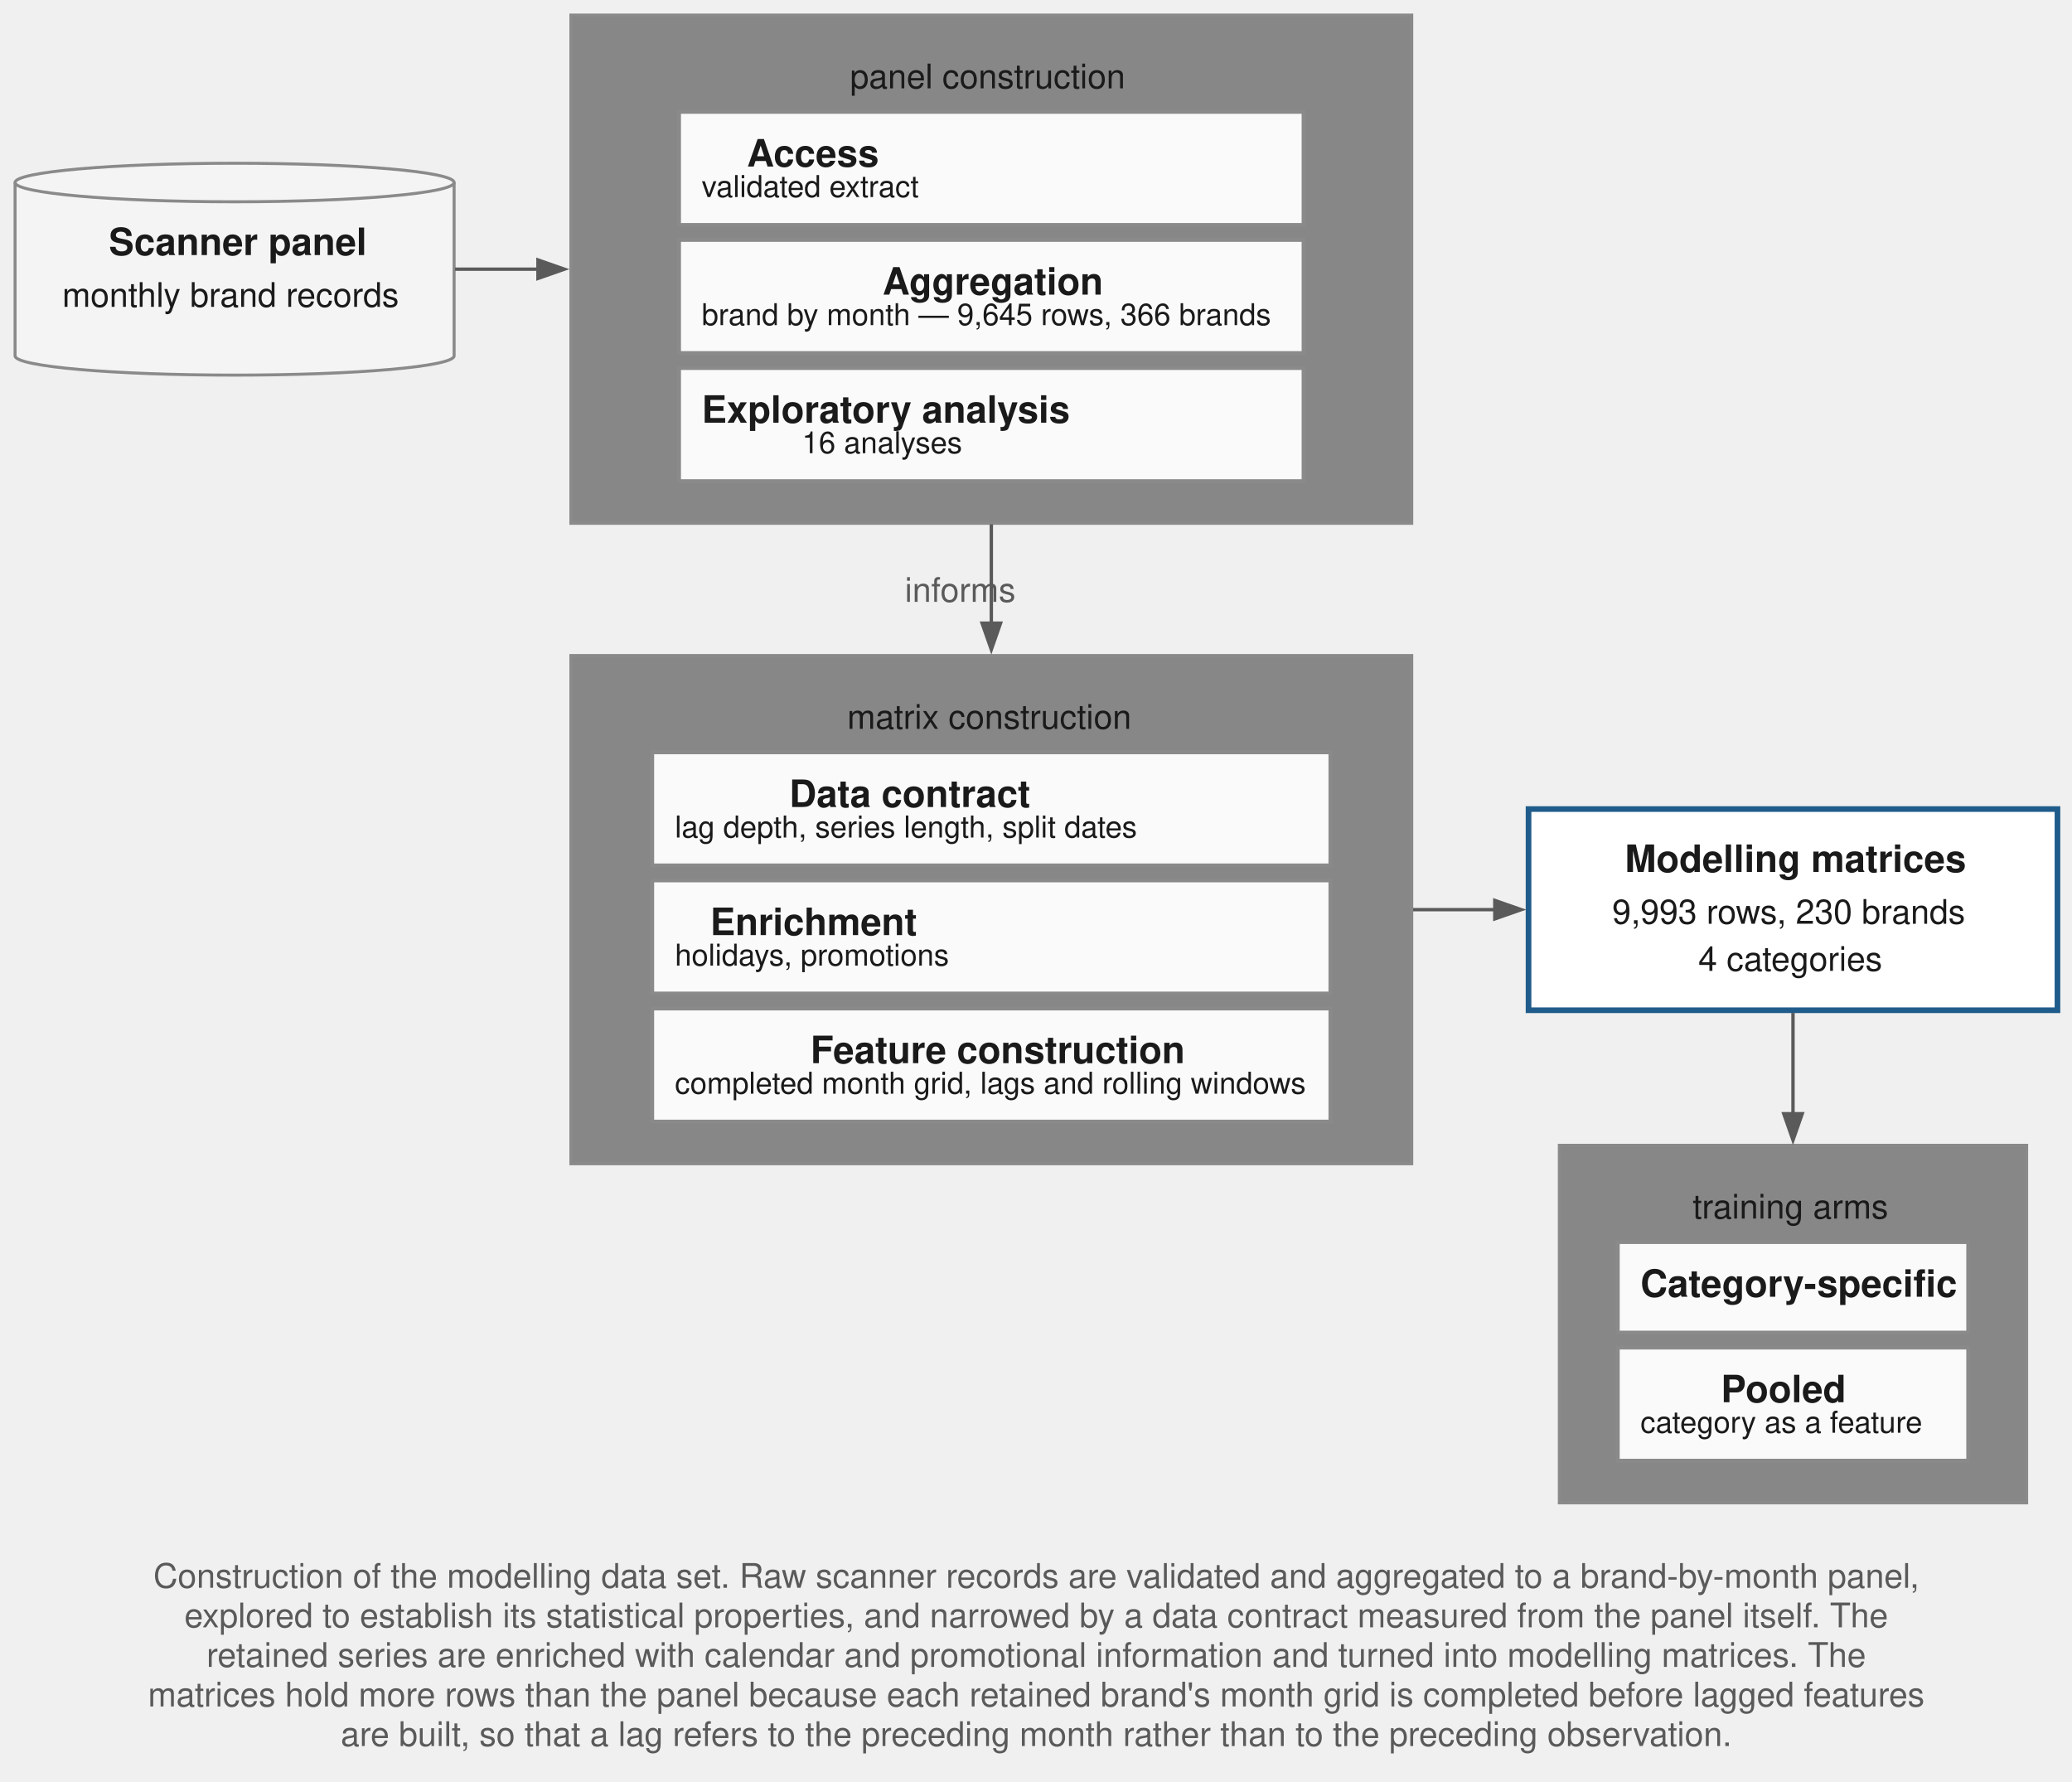
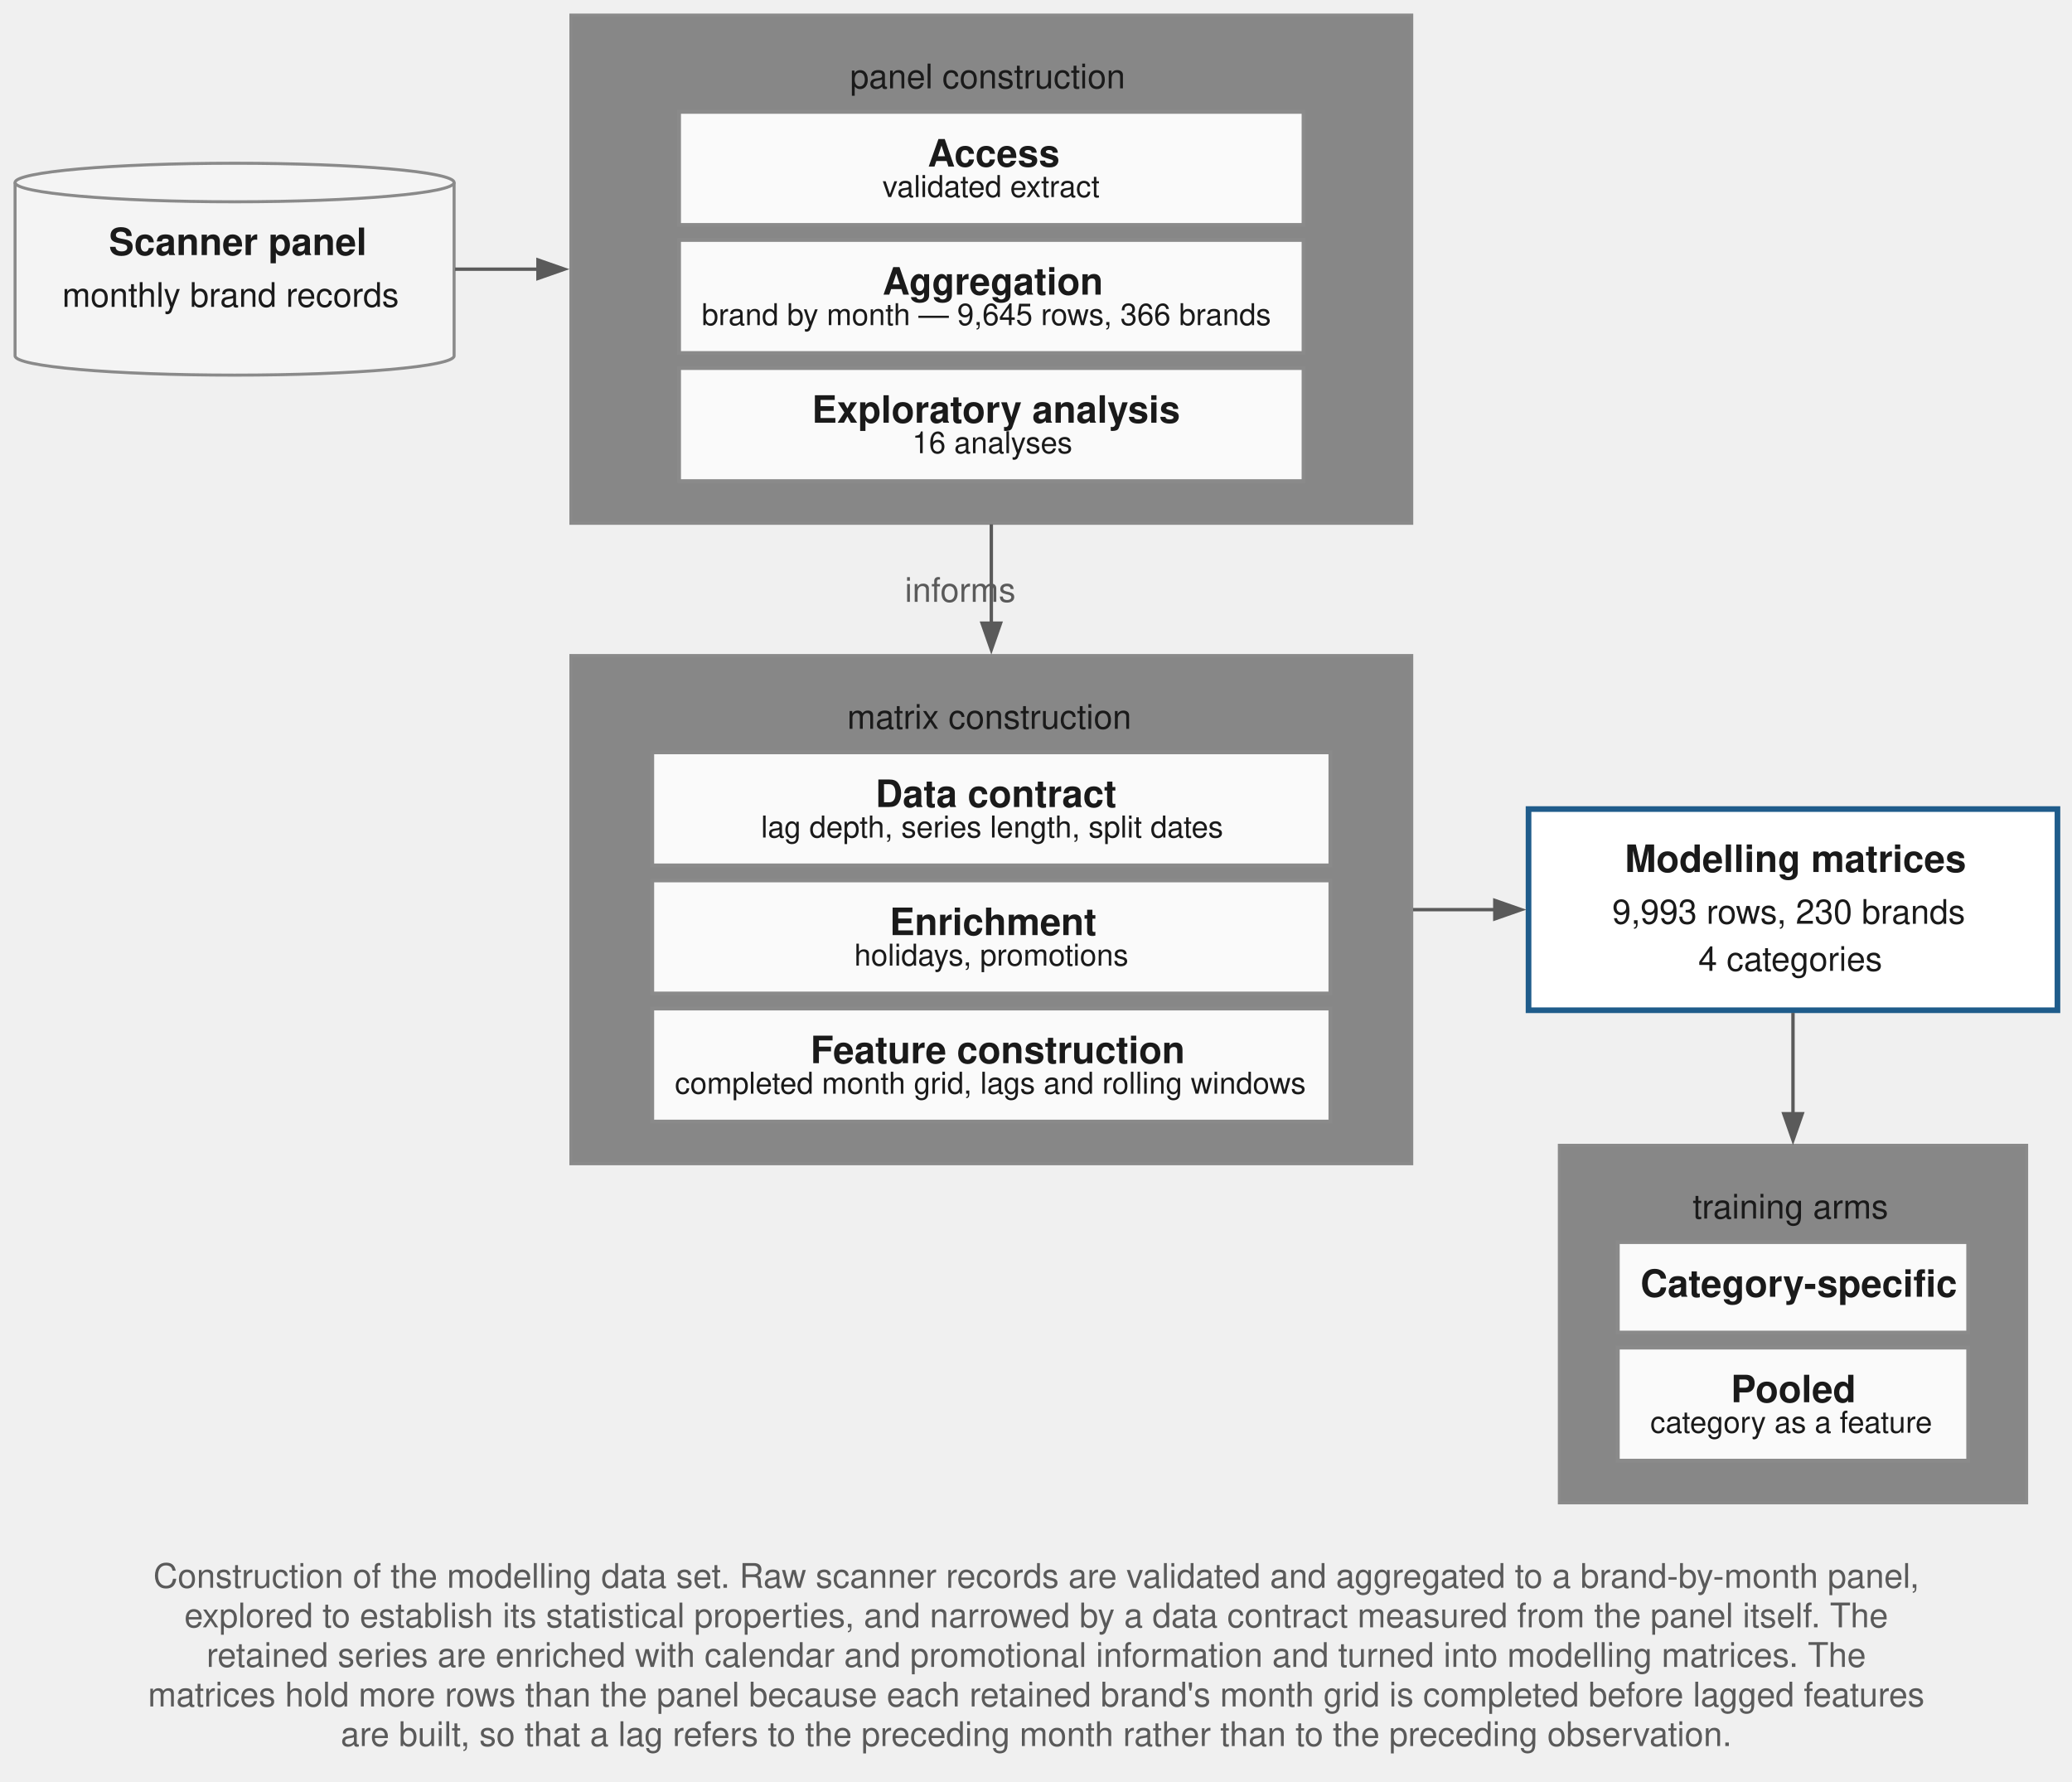
<svg xmlns="http://www.w3.org/2000/svg" width="550pt" height="473pt" viewBox="0.00 0.00 550.00 473.00">
  <g id="graph0" class="graph" transform="scale(1 1) rotate(0) translate(4 469.4)">
    <text xml:space="preserve" text-anchor="middle" x="271.07" y="-47.95" font-family="Helvetica,sans-Serif" font-size="9.00" fill="#5a5a5a">Construction of the modelling data set. Raw scanner records are validated and aggregated to a brand-by-month panel,</text>
    <text xml:space="preserve" text-anchor="middle" x="271.07" y="-37.45" font-family="Helvetica,sans-Serif" font-size="9.00" fill="#5a5a5a">explored to establish its statistical properties, and narrowed by a data contract measured from the panel itself. The</text>
    <text xml:space="preserve" text-anchor="middle" x="271.07" y="-26.95" font-family="Helvetica,sans-Serif" font-size="9.00" fill="#5a5a5a">retained series are enriched with calendar and promotional information and turned into modelling matrices. The</text>
    <text xml:space="preserve" text-anchor="middle" x="271.07" y="-16.45" font-family="Helvetica,sans-Serif" font-size="9.00" fill="#5a5a5a">matrices hold more rows than the panel because each retained brand's month grid is completed before lagged features</text>
    <text xml:space="preserve" text-anchor="middle" x="271.07" y="-5.95" font-family="Helvetica,sans-Serif" font-size="9.00" fill="#5a5a5a">are built, so that a lag refers to the preceding month rather than to the preceding observation.</text>
    <g id="node1" class="node">
      <path fill="#f4f4f4" stroke="#8a8a8a" stroke-width="0.8" d="M116.54,-420.96C116.54,-423.78 90.42,-426.07 58.27,-426.07 26.12,-426.07 0,-423.78 0,-420.96 0,-420.96 0,-374.94 0,-374.94 0,-372.12 26.12,-369.83 58.27,-369.83 90.42,-369.83 116.54,-372.12 116.54,-374.94 116.54,-374.94 116.54,-420.96 116.54,-420.96" />
      <path fill="none" stroke="#8a8a8a" stroke-width="0.8" d="M116.54,-420.96C116.54,-418.14 90.42,-415.84 58.27,-415.84 26.12,-415.84 0,-418.14 0,-420.96" />
      <text xml:space="preserve" text-anchor="start" x="24.89" y="-401.7" font-family="Helvetica,sans-Serif" font-weight="bold" font-size="10.00" fill="#1a1a1a">Scanner panel</text>
      <text xml:space="preserve" text-anchor="start" x="12.52" y="-387.95" font-family="Helvetica,sans-Serif" font-size="9.00" fill="#1a1a1a">monthly brand records</text>
    </g>
    <g id="node2" class="node">
      <polygon fill="#878787" stroke="#8a8a8a" stroke-width="0.8" points="370.74,-465.4 147.54,-465.4 147.54,-330.5 370.74,-330.5 370.74,-465.4" />
      <text xml:space="preserve" text-anchor="start" x="221.64" y="-445.95" font-family="Helvetica,sans-Serif" font-size="9.00" fill="#1a1a1a">panel construction</text>
      <polygon fill="#fafafa" stroke="none" points="176.26,-409.7 176.26,-439.7 342.01,-439.7 342.01,-409.7 176.26,-409.7" />
      <polygon fill="none" stroke="#8a8a8a" points="176.26,-409.7 176.26,-439.7 342.01,-439.7 342.01,-409.7 176.26,-409.7" />
-       <text xml:space="preserve" text-anchor="start" x="194.26" y="-425.2" font-family="Helvetica,sans-Serif" font-weight="bold" font-size="10.00" fill="#1a1a1a">Access</text>
-       <text xml:space="preserve" text-anchor="start" x="182.26" y="-417.1" font-family="Helvetica,sans-Serif" font-size="8.00" fill="#1a1a1a">validated extract</text>
+       <text xml:space="preserve" text-anchor="start" x="242.26" y="-425.2" font-family="Helvetica,sans-Serif" font-weight="bold" font-size="10.00" fill="#1a1a1a">Access</text>
+       <text xml:space="preserve" text-anchor="start" x="230.26" y="-417.1" font-family="Helvetica,sans-Serif" font-size="8.00" fill="#1a1a1a">validated extract</text>
      <polygon fill="#fafafa" stroke="none" points="176.26,-375.7 176.26,-405.7 342.01,-405.7 342.01,-375.7 176.26,-375.7" />
      <polygon fill="none" stroke="#8a8a8a" points="176.26,-375.7 176.26,-405.7 342.01,-405.7 342.01,-375.7 176.26,-375.7" />
      <text xml:space="preserve" text-anchor="start" x="230.26" y="-391.2" font-family="Helvetica,sans-Serif" font-weight="bold" font-size="10.00" fill="#1a1a1a">Aggregation</text>
      <text xml:space="preserve" text-anchor="start" x="182.26" y="-383.1" font-family="Helvetica,sans-Serif" font-size="8.00" fill="#1a1a1a">brand by month — 9,645 rows, 366 brands</text>
      <polygon fill="#fafafa" stroke="none" points="176.26,-341.7 176.26,-371.7 342.01,-371.7 342.01,-341.7 176.26,-341.7" />
      <polygon fill="none" stroke="#8a8a8a" points="176.26,-341.7 176.26,-371.7 342.01,-371.7 342.01,-341.7 176.26,-341.7" />
-       <text xml:space="preserve" text-anchor="start" x="182.26" y="-357.2" font-family="Helvetica,sans-Serif" font-weight="bold" font-size="10.00" fill="#1a1a1a">Exploratory analysis</text>
-       <text xml:space="preserve" text-anchor="start" x="208.89" y="-349.1" font-family="Helvetica,sans-Serif" font-size="8.00" fill="#1a1a1a">16 analyses</text>
+       <text xml:space="preserve" text-anchor="start" x="211.51" y="-357.2" font-family="Helvetica,sans-Serif" font-weight="bold" font-size="10.00" fill="#1a1a1a">Exploratory analysis</text>
+       <text xml:space="preserve" text-anchor="start" x="238.14" y="-349.1" font-family="Helvetica,sans-Serif" font-size="8.00" fill="#1a1a1a">16 analyses</text>
    </g>
    <g id="edge1" class="edge">
      <path fill="none" stroke="#5a5a5a" stroke-width="0.9" d="M116.79,-397.95C123.87,-397.95 131.29,-397.95 138.87,-397.95" />
      <polygon fill="#5a5a5a" stroke="#5a5a5a" stroke-width="0.9" points="138.8,-400.4 145.8,-397.95 138.8,-395.5 138.8,-400.4" />
    </g>
    <g id="node3" class="node">
      <polygon fill="#878787" stroke="#8a8a8a" stroke-width="0.8" points="370.74,-295.4 147.54,-295.4 147.54,-160.5 370.74,-160.5 370.74,-295.4" />
      <text xml:space="preserve" text-anchor="start" x="220.89" y="-275.95" font-family="Helvetica,sans-Serif" font-size="9.00" fill="#1a1a1a">matrix construction</text>
      <polygon fill="#fafafa" stroke="none" points="169.14,-239.7 169.14,-269.7 349.14,-269.7 349.14,-239.7 169.14,-239.7" />
      <polygon fill="none" stroke="#8a8a8a" points="169.14,-239.7 169.14,-269.7 349.14,-269.7 349.14,-239.7 169.14,-239.7" />
-       <text xml:space="preserve" text-anchor="start" x="205.51" y="-255.2" font-family="Helvetica,sans-Serif" font-weight="bold" font-size="10.00" fill="#1a1a1a">Data contract</text>
-       <text xml:space="preserve" text-anchor="start" x="175.14" y="-247.1" font-family="Helvetica,sans-Serif" font-size="8.00" fill="#1a1a1a">lag depth, series length, split dates</text>
+       <text xml:space="preserve" text-anchor="start" x="228.39" y="-255.2" font-family="Helvetica,sans-Serif" font-weight="bold" font-size="10.00" fill="#1a1a1a">Data contract</text>
+       <text xml:space="preserve" text-anchor="start" x="198.01" y="-247.1" font-family="Helvetica,sans-Serif" font-size="8.00" fill="#1a1a1a">lag depth, series length, split dates</text>
      <polygon fill="#fafafa" stroke="none" points="169.14,-205.7 169.14,-235.7 349.14,-235.7 349.14,-205.7 169.14,-205.7" />
      <polygon fill="none" stroke="#8a8a8a" points="169.14,-205.7 169.14,-235.7 349.14,-235.7 349.14,-205.7 169.14,-205.7" />
-       <text xml:space="preserve" text-anchor="start" x="184.51" y="-221.2" font-family="Helvetica,sans-Serif" font-weight="bold" font-size="10.00" fill="#1a1a1a">Enrichment</text>
-       <text xml:space="preserve" text-anchor="start" x="175.14" y="-213.1" font-family="Helvetica,sans-Serif" font-size="8.00" fill="#1a1a1a">holidays, promotions</text>
+       <text xml:space="preserve" text-anchor="start" x="232.14" y="-221.2" font-family="Helvetica,sans-Serif" font-weight="bold" font-size="10.00" fill="#1a1a1a">Enrichment</text>
+       <text xml:space="preserve" text-anchor="start" x="222.76" y="-213.1" font-family="Helvetica,sans-Serif" font-size="8.00" fill="#1a1a1a">holidays, promotions</text>
      <polygon fill="#fafafa" stroke="none" points="169.14,-171.7 169.14,-201.7 349.14,-201.7 349.14,-171.7 169.14,-171.7" />
      <polygon fill="none" stroke="#8a8a8a" points="169.14,-171.7 169.14,-201.7 349.14,-201.7 349.14,-171.7 169.14,-171.7" />
      <text xml:space="preserve" text-anchor="start" x="211.14" y="-187.2" font-family="Helvetica,sans-Serif" font-weight="bold" font-size="10.00" fill="#1a1a1a">Feature construction</text>
      <text xml:space="preserve" text-anchor="start" x="175.14" y="-179.1" font-family="Helvetica,sans-Serif" font-size="8.00" fill="#1a1a1a">completed month grid, lags and rolling windows</text>
    </g>
    <g id="edge2" class="edge">
      <path fill="none" stroke="#5a5a5a" stroke-width="0.9" d="M259.14,-330.23C259.14,-321.6 259.14,-312.72 259.14,-303.97" />
      <polygon fill="#5a5a5a" stroke="#5a5a5a" stroke-width="0.9" points="261.59,-303.99 259.14,-296.99 256.69,-303.99 261.59,-303.99" />
      <text xml:space="preserve" text-anchor="middle" x="250.89" y="-309.65" font-family="Helvetica,sans-Serif" font-size="9.00" fill="#5a5a5a">informs</text>
    </g>
    <g id="node4" class="node">
      <polygon fill="white" stroke="#1f5c8b" stroke-width="1.5" points="542.14,-254.65 401.74,-254.65 401.74,-201.25 542.14,-201.25 542.14,-254.65" />
      <text xml:space="preserve" text-anchor="start" x="427.31" y="-237.95" font-family="Helvetica,sans-Serif" font-weight="bold" font-size="10.00" fill="#1a1a1a">Modelling matrices</text>
      <text xml:space="preserve" text-anchor="start" x="423.94" y="-224.2" font-family="Helvetica,sans-Serif" font-size="9.00" fill="#1a1a1a">9,993 rows, 230 brands</text>
      <text xml:space="preserve" text-anchor="start" x="446.81" y="-211.7" font-family="Helvetica,sans-Serif" font-size="9.00" fill="#1a1a1a">4 categories</text>
    </g>
    <g id="edge3" class="edge">
      <path fill="none" stroke="#5a5a5a" stroke-width="0.9" d="M371.1,-227.95C378.44,-227.95 385.75,-227.95 392.87,-227.95" />
      <polygon fill="#5a5a5a" stroke="#5a5a5a" stroke-width="0.9" points="392.79,-230.4 399.79,-227.95 392.79,-225.5 392.79,-230.4" />
    </g>
    <g id="node5" class="node">
      <polygon fill="#878787" stroke="#8a8a8a" stroke-width="0.8" points="533.96,-165.4 409.92,-165.4 409.92,-70.5 533.96,-70.5 533.96,-165.4" />
      <text xml:space="preserve" text-anchor="start" x="445.31" y="-145.95" font-family="Helvetica,sans-Serif" font-size="9.00" fill="#1a1a1a">training arms</text>
      <polygon fill="#fafafa" stroke="none" points="425.44,-115.7 425.44,-139.7 518.44,-139.7 518.44,-115.7 425.44,-115.7" />
      <polygon fill="none" stroke="#8a8a8a" points="425.44,-115.7 425.44,-139.7 518.44,-139.7 518.44,-115.7 425.44,-115.7" />
      <text xml:space="preserve" text-anchor="start" x="431.44" y="-125.2" font-family="Helvetica,sans-Serif" font-weight="bold" font-size="10.00" fill="#1a1a1a">Category-specific</text>
      <polygon fill="#fafafa" stroke="none" points="425.44,-81.7 425.44,-111.7 518.44,-111.7 518.44,-81.7 425.44,-81.7" />
      <polygon fill="none" stroke="#8a8a8a" points="425.44,-81.7 425.44,-111.7 518.44,-111.7 518.44,-81.7 425.44,-81.7" />
-       <text xml:space="preserve" text-anchor="start" x="452.81" y="-97.2" font-family="Helvetica,sans-Serif" font-weight="bold" font-size="10.00" fill="#1a1a1a">Pooled</text>
-       <text xml:space="preserve" text-anchor="start" x="431.44" y="-89.1" font-family="Helvetica,sans-Serif" font-size="8.00" fill="#1a1a1a">category as a feature</text>
+       <text xml:space="preserve" text-anchor="start" x="455.44" y="-97.2" font-family="Helvetica,sans-Serif" font-weight="bold" font-size="10.00" fill="#1a1a1a">Pooled</text>
+       <text xml:space="preserve" text-anchor="start" x="434.06" y="-89.1" font-family="Helvetica,sans-Serif" font-size="8.00" fill="#1a1a1a">category as a feature</text>
    </g>
    <g id="edge4" class="edge">
      <path fill="none" stroke="#5a5a5a" stroke-width="0.9" d="M471.94,-200.54C471.94,-195.23 471.94,-191.28 471.94,-191.28 471.94,-191.28 471.94,-182.64 471.94,-173.75" />
      <polygon fill="#5a5a5a" stroke="#5a5a5a" stroke-width="0.9" points="474.39,-173.78 471.94,-166.78 469.49,-173.78 474.39,-173.78" />
    </g>
  </g>
</svg>
